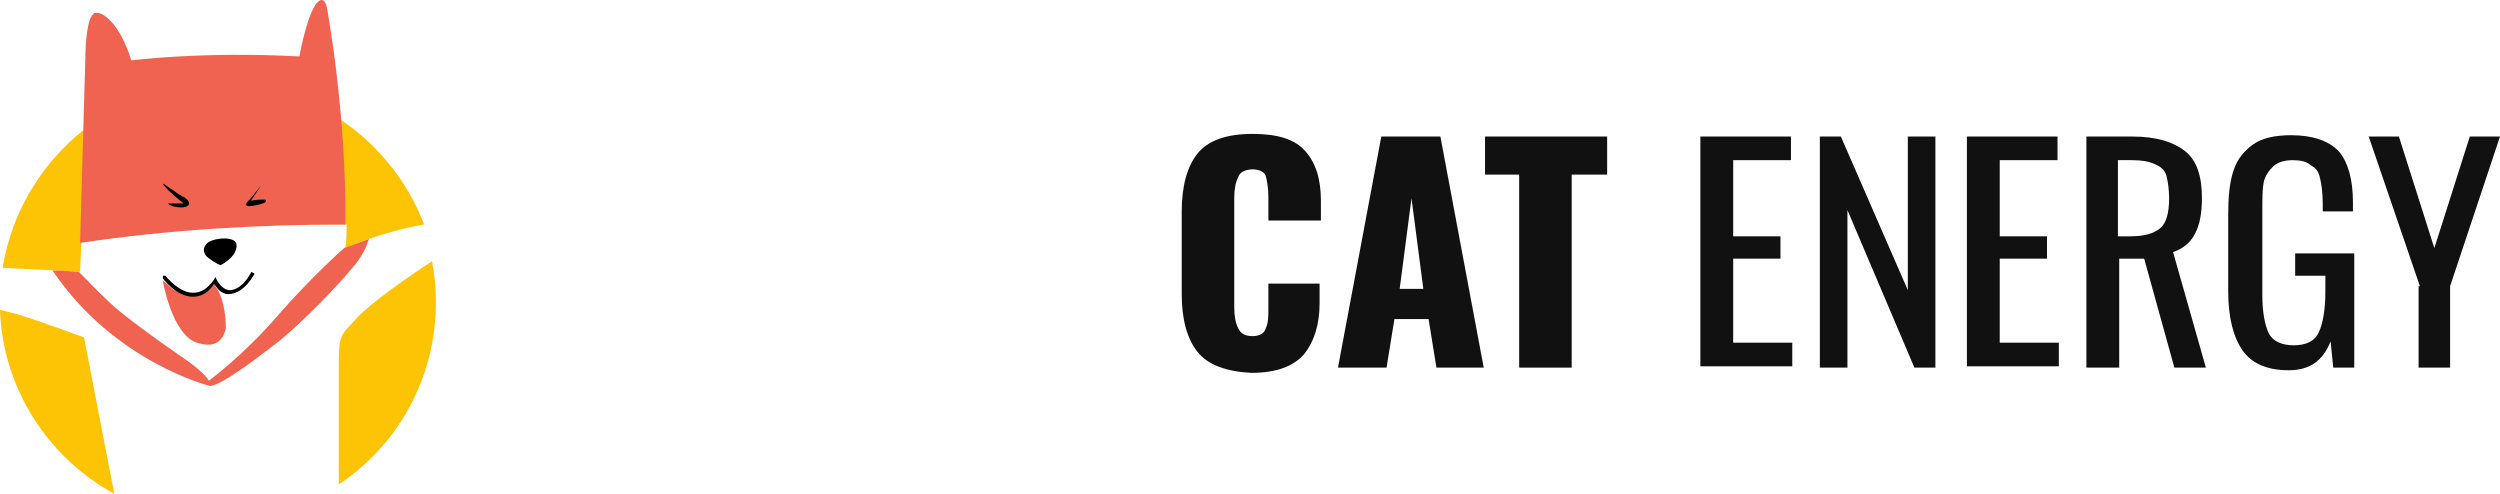
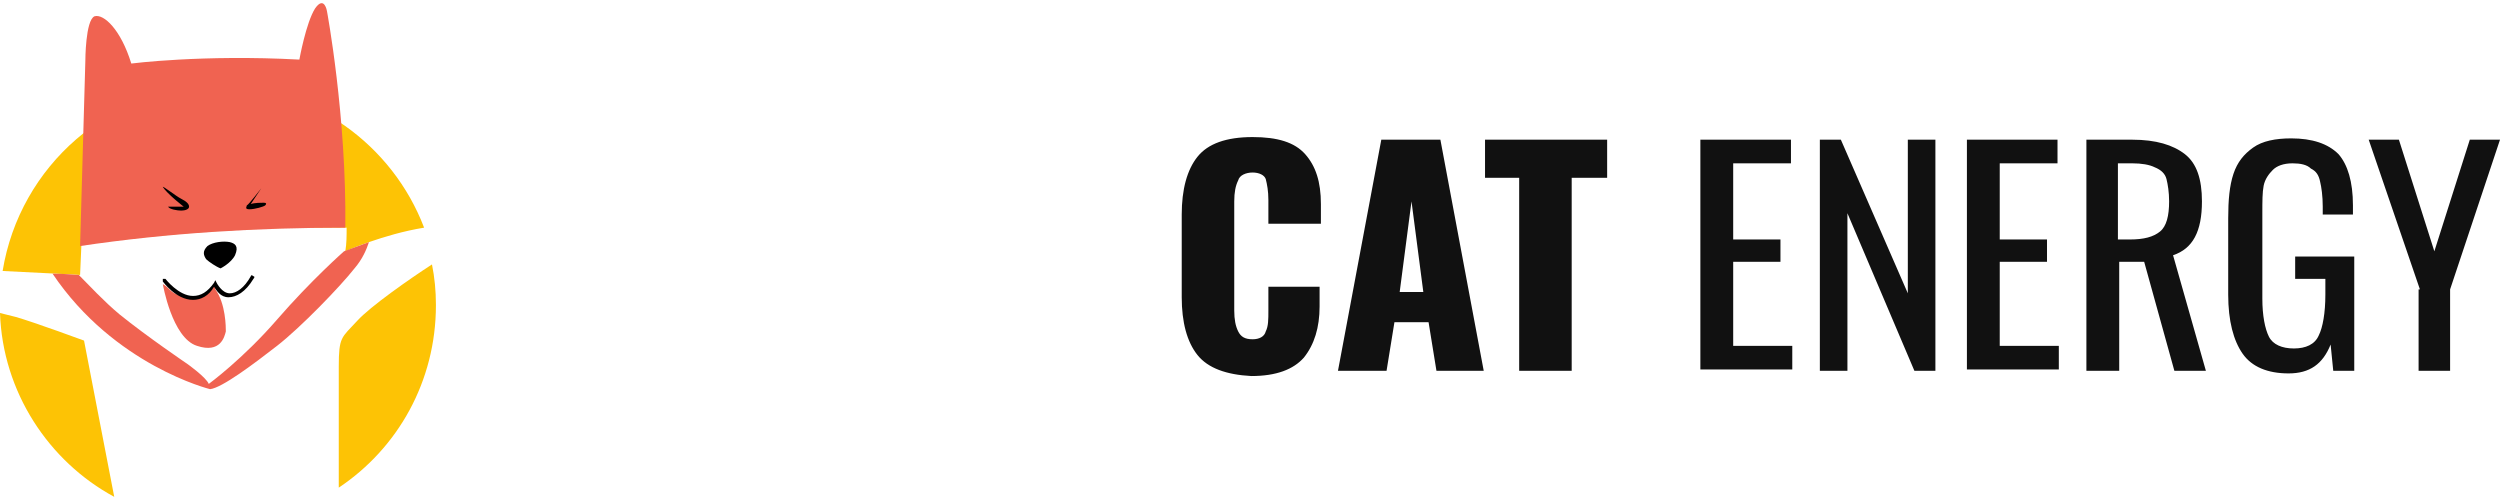
- <svg xmlns="http://www.w3.org/2000/svg" version="1.1" id="Layer_2" x="0px" y="0px" viewBox="0 0.002 190.4 37.598" style="enable-background:new 0 0 33.3 37.6;">
-   <style type="text/css">
-     .st0 {
-       fill: #FDC305;
-     }
-     .st1 {
-       fill: #F06351;
-     }
-   </style>
-   <g>
-     <path class="st0" d="M6.1,20.7l0.1-2.3c6.7-0.9,13.4-1.4,20.2-1.3c0,0.6,0,1.2-0.1,1.8c0,0,2.9-1.3,6-1.8     c-2.4-6.3-8.5-10.8-15.6-10.8c-8.3,0-15.2,6.1-16.5,14.1C2.4,20.5,6.1,20.7,6.1,20.7z" />
-     <path class="st0" d="M27.2,24.2c-1.2,1.3-1.4,1.2-1.4,3.5c0,0.9,0,4.9,0,9.2c4.5-3,7.4-8.1,7.4-13.9c0-1.1-0.1-2.1-0.3-3.1     C31.2,21,28.2,23.1,27.2,24.2z" />
-     <path class="st0" d="M6.4,25.7c0,0-3.8-1.4-5.2-1.8c-0.4-0.1-0.8-0.2-1.2-0.3c0.2,6,3.7,11.3,8.7,14L6.4,25.7z" />
-   </g>
-   <path class="st1" d="M26.3,17.1c0.1-8.5-1.4-16.5-1.4-16.5S24.7-0.6,24,0.4c-0.7,1.1-1.2,3.9-1.2,3.9c-7.4-0.4-12.8,0.3-12.8,0.3   C9.2,2,7.9,0.8,7.2,1C6.5,1.3,6.5,4.4,6.5,4.4L6.1,18.5C12.8,17.5,19.6,17.1,26.3,17.1z" />
-   <path d="M12.4,14c0-0.1,1,0.7,1.4,0.9c0.4,0.2,0.6,0.4,0.6,0.6c0,0.2-0.3,0.3-0.6,0.3s-0.9-0.1-1-0.3c0,0,0.6,0,0.9,0h0.3   C14.1,15.6,12.7,14.5,12.4,14z" />
-   <path d="M19.9,14.1c0,0-1,1.3-1.1,1.3c0,0.1-0.2,0.3,0.2,0.3s1.1-0.2,1.2-0.3c0.1-0.1,0.1-0.2-0.1-0.2c-0.2,0-0.7,0-1,0.1L19.9,14.1   C19.9,14.1,20,14,19.9,14.1z" />
-   <path d="M16.8,20.2c0,0,0.8-0.4,1.1-1c0.3-0.7,0-0.9-0.4-1c-0.5-0.1-1.3,0-1.7,0.3c-0.4,0.4-0.3,0.7-0.1,1   C15.9,19.7,16.5,20.1,16.8,20.2z" />
-   <path class="st1" d="M16.3,21.5c0,0-0.2,0.4-0.5,0.6c-0.2,0.2-0.6,0.4-1,0.4c-0.6,0-1.1-0.2-1.5-0.4c-0.2-0.1-0.4-0.3-0.5-0.4   c-0.2-0.2-0.4-0.3-0.4-0.3s0.7,4.1,2.6,4.7c1.8,0.6,2.1-0.7,2.2-1.1c0-0.3,0-2.1-0.8-3.2C16.5,21.4,16.4,21.6,16.3,21.5z" />
-   <g>
-     <path d="M14.7,22.6C14.7,22.6,14.7,22.6,14.7,22.6c-1.3,0-2.3-1.4-2.3-1.4c0-0.1,0-0.2,0-0.2c0.1,0,0.2,0,0.2,0c0,0,1,1.3,2.1,1.3     c0,0,0,0,0,0c0.6,0,1.1-0.3,1.6-1l0.1-0.2l0.1,0.2c0,0,0.4,0.8,1,0.8c0.5,0,1.1-0.4,1.6-1.3c0-0.1,0.1-0.1,0.2,0     c0.1,0,0.1,0.1,0,0.2c-0.6,1-1.3,1.4-1.9,1.4c-0.6,0-0.9-0.5-1.1-0.8C15.9,22.3,15.3,22.6,14.7,22.6z" />
-   </g>
-   <path class="st1" d="M26.2,18.9c0,0-2.5,2.2-5.1,5.2S15.9,29,15.9,29c-0.2-0.5-1.6-1.5-1.6-1.5s-3.1-2.1-5.2-3.8   c-1.2-1-2.3-2.2-3.1-3c-0.3,0-1.1-0.1-2-0.1c4.7,7,12,8.8,12,8.8c0.9-0.1,3.3-1.9,5.1-3.3c1.8-1.4,4.8-4.5,5.9-5.9   c0.6-0.7,0.9-1.4,1.1-2C27,18.6,26.2,18.9,26.2,18.9z" />
-   <g transform="matrix(1, 0, 0, 1, 90, 10.2)">
-     <path class="st0" d="M1.2,16.6c-0.8-1-1.2-2.5-1.2-4.4V5.9c0-1.9,0.4-3.4,1.2-4.4C2,0.5,3.4,0,5.4,0c1.9,0,3.2,0.4,4,1.3     c0.8,0.9,1.2,2.1,1.2,3.8v1.5H6.6V4.8c0-0.7-0.1-1.2-0.2-1.6C6.3,2.9,5.9,2.7,5.4,2.7S4.4,2.9,4.3,3.3C4.1,3.7,4,4.2,4,4.9v8.3     c0,0.7,0.1,1.2,0.3,1.6c0.2,0.4,0.5,0.6,1.1,0.6c0.5,0,0.9-0.2,1-0.6c0.2-0.4,0.2-0.9,0.2-1.6v-1.8h3.9v1.5c0,1.6-0.4,2.9-1.2,3.9     c-0.8,0.9-2.1,1.4-4,1.4C3.4,18.1,2,17.6,1.2,16.6z" style="fill: rgb(17, 17, 17);" />
-     <path class="st0" d="M15.2,0.2h4.5L23,17.8h-3.6l-0.6-3.7h-2.6l-0.6,3.7h-3.7L15.2,0.2z M18.4,11.8l-0.9-6.9l-0.9,6.9H18.4z" style="fill: rgb(17, 17, 17);" />
-     <path class="st0" d="M25.8,3.1h-2.7V0.2h9.3v2.9h-2.7v14.7h-4V3.1z" style="fill: rgb(17, 17, 17);" />
-     <path class="st0" d="M39.5,0.2h6.9v1.8H42v5.8h3.6v1.7H42v6.4h4.5v1.8h-7V0.2z" style="fill: rgb(17, 17, 17);" />
-     <path class="st0" d="M48.5,0.2h1.7l5.1,11.7V0.2h2.1v17.6h-1.6l-5.1-12v12h-2.1V0.2z" style="fill: rgb(17, 17, 17);" />
-     <path class="st0" d="M59.8,0.2h6.9v1.8h-4.4v5.8h3.6v1.7h-3.6v6.4h4.5v1.8h-7V0.2z" style="fill: rgb(17, 17, 17);" />
-     <path class="st0" d="M68.8,0.2h3.6c1.8,0,3.1,0.4,4,1.1s1.3,1.9,1.3,3.6c0,2.3-0.7,3.6-2.2,4.1l2.5,8.8h-2.4l-2.3-8.3h-1.9v8.3     h-2.5V0.2z M72.2,7.8c1.1,0,1.8-0.2,2.3-0.6C75,6.8,75.2,6,75.2,4.9c0-0.7-0.1-1.3-0.2-1.7s-0.4-0.7-0.9-0.9     c-0.4-0.2-1-0.3-1.7-0.3h-1.1v5.8H72.2z" style="fill: rgb(17, 17, 17);" />
-     <path class="st0" d="M80.8,16.5c-0.7-1-1.1-2.5-1.1-4.5V6.2c0-1.4,0.1-2.5,0.4-3.4c0.3-0.9,0.8-1.5,1.5-2c0.7-0.5,1.7-0.7,2.9-0.7     c1.6,0,2.8,0.4,3.6,1.2c0.7,0.8,1.1,2.1,1.1,3.9v0.7h-2.3V5.3c0-0.8-0.1-1.5-0.2-1.9c-0.1-0.5-0.3-0.8-0.7-1     C85.7,2.1,85.2,2,84.6,2c-0.7,0-1.2,0.2-1.5,0.5c-0.3,0.3-0.6,0.7-0.7,1.2c-0.1,0.5-0.1,1.2-0.1,2.1v6.5c0,1.3,0.2,2.3,0.5,2.9     c0.3,0.6,1,0.9,1.9,0.9c0.9,0,1.6-0.3,1.9-1c0.3-0.6,0.5-1.7,0.5-3.1v-1.2h-2.3V9.1h4.5v8.7h-1.6l-0.2-2c-0.6,1.5-1.6,2.2-3.2,2.2     C82.7,18,81.5,17.5,80.8,16.5z" style="fill: rgb(17, 17, 17);" />
-     <path class="st0" d="M94.3,11.6L90.4,0.2h2.3l2.7,8.5l2.7-8.5h2.3l-3.8,11.4v6.2h-2.4V11.6z" style="fill: rgb(17, 17, 17);" />
-   </g>
+ <svg xmlns="http://www.w3.org/2000/svg" class="logo-svg" id="Layer_2" viewBox="0 0.002 190.4 37.598" width="200" height="40">
+   <style>.logo-svg__st2{fill:#f06351}</style>
+   <path d="M6.1 20.7l.1-2.3c6.7-.9 13.4-1.4 20.2-1.3 0 .6 0 1.2-.1 1.8 0 0 2.9-1.3 6-1.8-2.4-6.3-8.5-10.8-15.6-10.8C8.4 6.3 1.5 12.4.2 20.4c2.2.1 5.9.3 5.9.3zm21.1 3.5c-1.2 1.3-1.4 1.2-1.4 3.5v9.2c4.5-3 7.4-8.1 7.4-13.9 0-1.1-.1-2.1-.3-3.1-1.7 1.1-4.7 3.2-5.7 4.3zM6.4 25.7s-3.8-1.4-5.2-1.8L0 23.6c.2 6 3.7 11.3 8.7 14L6.4 25.7z" fill="#fdc305" />
+   <path class="logo-svg__st2" d="M26.3 17.1C26.4 8.6 24.9.6 24.9.6s-.2-1.2-.9-.2c-.7 1.1-1.2 3.9-1.2 3.9-7.4-.4-12.8.3-12.8.3C9.2 2 7.9.8 7.2 1c-.7.3-.7 3.4-.7 3.4l-.4 14.1c6.7-1 13.5-1.4 20.2-1.4z" />
+   <path d="M12.4 14c0-.1 1 .7 1.4.9.4.2.6.4.6.6 0 .2-.3.3-.6.3s-.9-.1-1-.3H14c.1.1-1.3-1-1.6-1.5zm7.5.1s-1 1.3-1.1 1.3c0 .1-.2.3.2.3s1.1-.2 1.2-.3c.1-.1.1-.2-.1-.2s-.7 0-1 .1l.8-1.2s.1-.1 0 0zm-3.1 6.1s.8-.4 1.1-1c.3-.7 0-.9-.4-1-.5-.1-1.3 0-1.7.3-.4.4-.3.7-.1 1 .2.2.8.6 1.1.7z" />
+   <path class="logo-svg__st2" d="M16.3 21.5s-.2.4-.5.6c-.2.2-.6.4-1 .4-.6 0-1.1-.2-1.5-.4-.2-.1-.4-.3-.5-.4-.2-.2-.4-.3-.4-.3s.7 4.1 2.6 4.7c1.8.6 2.1-.7 2.2-1.1 0-.3 0-2.1-.8-3.2.1-.4 0-.2-.1-.3z" />
+   <path d="M14.7 22.6c-1.3 0-2.3-1.4-2.3-1.4V21h.2s1 1.3 2.1 1.3c.6 0 1.1-.3 1.6-1l.1-.2.1.2s.4.8 1 .8c.5 0 1.1-.4 1.6-1.3 0-.1.1-.1.2 0 .1 0 .1.1 0 .2-.6 1-1.3 1.4-1.9 1.4-.6 0-.9-.5-1.1-.8-.4.7-1 1-1.6 1z" />
+   <path class="logo-svg__st2" d="M26.2 18.9s-2.5 2.2-5.1 5.2-5.2 4.9-5.2 4.9c-.2-.5-1.6-1.5-1.6-1.5s-3.1-2.1-5.2-3.8c-1.2-1-2.3-2.2-3.1-3-.3 0-1.1-.1-2-.1 4.7 7 12 8.8 12 8.8.9-.1 3.3-1.9 5.1-3.3 1.8-1.4 4.8-4.5 5.9-5.9.6-.7.9-1.4 1.1-2-1.1.4-1.9.7-1.9.7z" />
+   <path d="M1.2 16.6c-.8-1-1.2-2.5-1.2-4.4V5.9C0 4 .4 2.5 1.2 1.5 2 .5 3.4 0 5.4 0c1.9 0 3.2.4 4 1.3.8.9 1.2 2.1 1.2 3.8v1.5h-4V4.8c0-.7-.1-1.2-.2-1.6-.1-.3-.5-.5-1-.5s-1 .2-1.1.6c-.2.4-.3.9-.3 1.6v8.3c0 .7.1 1.2.3 1.6.2.4.5.6 1.1.6.5 0 .9-.2 1-.6.2-.4.2-.9.2-1.6v-1.8h3.9v1.5c0 1.6-.4 2.9-1.2 3.9-.8.9-2.1 1.4-4 1.4-1.9-.1-3.3-.6-4.1-1.6zM15.2.2h4.5L23 17.8h-3.6l-.6-3.7h-2.6l-.6 3.7h-3.7L15.2.2zm3.2 11.6l-.9-6.9-.9 6.9h1.8zm7.4-8.7h-2.7V.2h9.3v2.9h-2.7v14.7h-4V3.1zM39.5.2h6.9V2H42v5.8h3.6v1.7H42v6.4h4.5v1.8h-7V.2zm9 0h1.7l5.1 11.7V.2h2.1v17.6h-1.6l-5.1-12v12h-2.1V.2zm11.3 0h6.9V2h-4.4v5.8h3.6v1.7h-3.6v6.4h4.5v1.8h-7V.2zm9 0h3.6c1.8 0 3.1.4 4 1.1s1.3 1.9 1.3 3.6c0 2.3-.7 3.6-2.2 4.1l2.5 8.8h-2.4l-2.3-8.3h-1.9v8.3h-2.5V.2zm3.4 7.6c1.1 0 1.8-.2 2.3-.6.5-.4.7-1.2.7-2.3 0-.7-.1-1.3-.2-1.7s-.4-.7-.9-.9c-.4-.2-1-.3-1.7-.3h-1.1v5.8h.9zm8.6 8.7c-.7-1-1.1-2.5-1.1-4.5V6.2c0-1.4.1-2.5.4-3.4.3-.9.8-1.5 1.5-2s1.7-.7 2.9-.7c1.6 0 2.8.4 3.6 1.2.7.8 1.1 2.1 1.1 3.9v.7h-2.3v-.6c0-.8-.1-1.5-.2-1.9-.1-.5-.3-.8-.7-1-.3-.3-.8-.4-1.4-.4-.7 0-1.2.2-1.5.5-.3.3-.6.7-.7 1.2-.1.5-.1 1.2-.1 2.1v6.5c0 1.3.2 2.3.5 2.9.3.6 1 .9 1.9.9.9 0 1.6-.3 1.9-1 .3-.6.5-1.7.5-3.1v-1.2h-2.3V9.1h4.5v8.7h-1.6l-.2-2c-.6 1.5-1.6 2.2-3.2 2.2s-2.8-.5-3.5-1.5zm13.5-4.9L90.4.2h2.3l2.7 8.5L98.1.2h2.3l-3.8 11.4v6.2h-2.4v-6.2z" transform="translate(90 10.2)" fill="#111" />
</svg>
